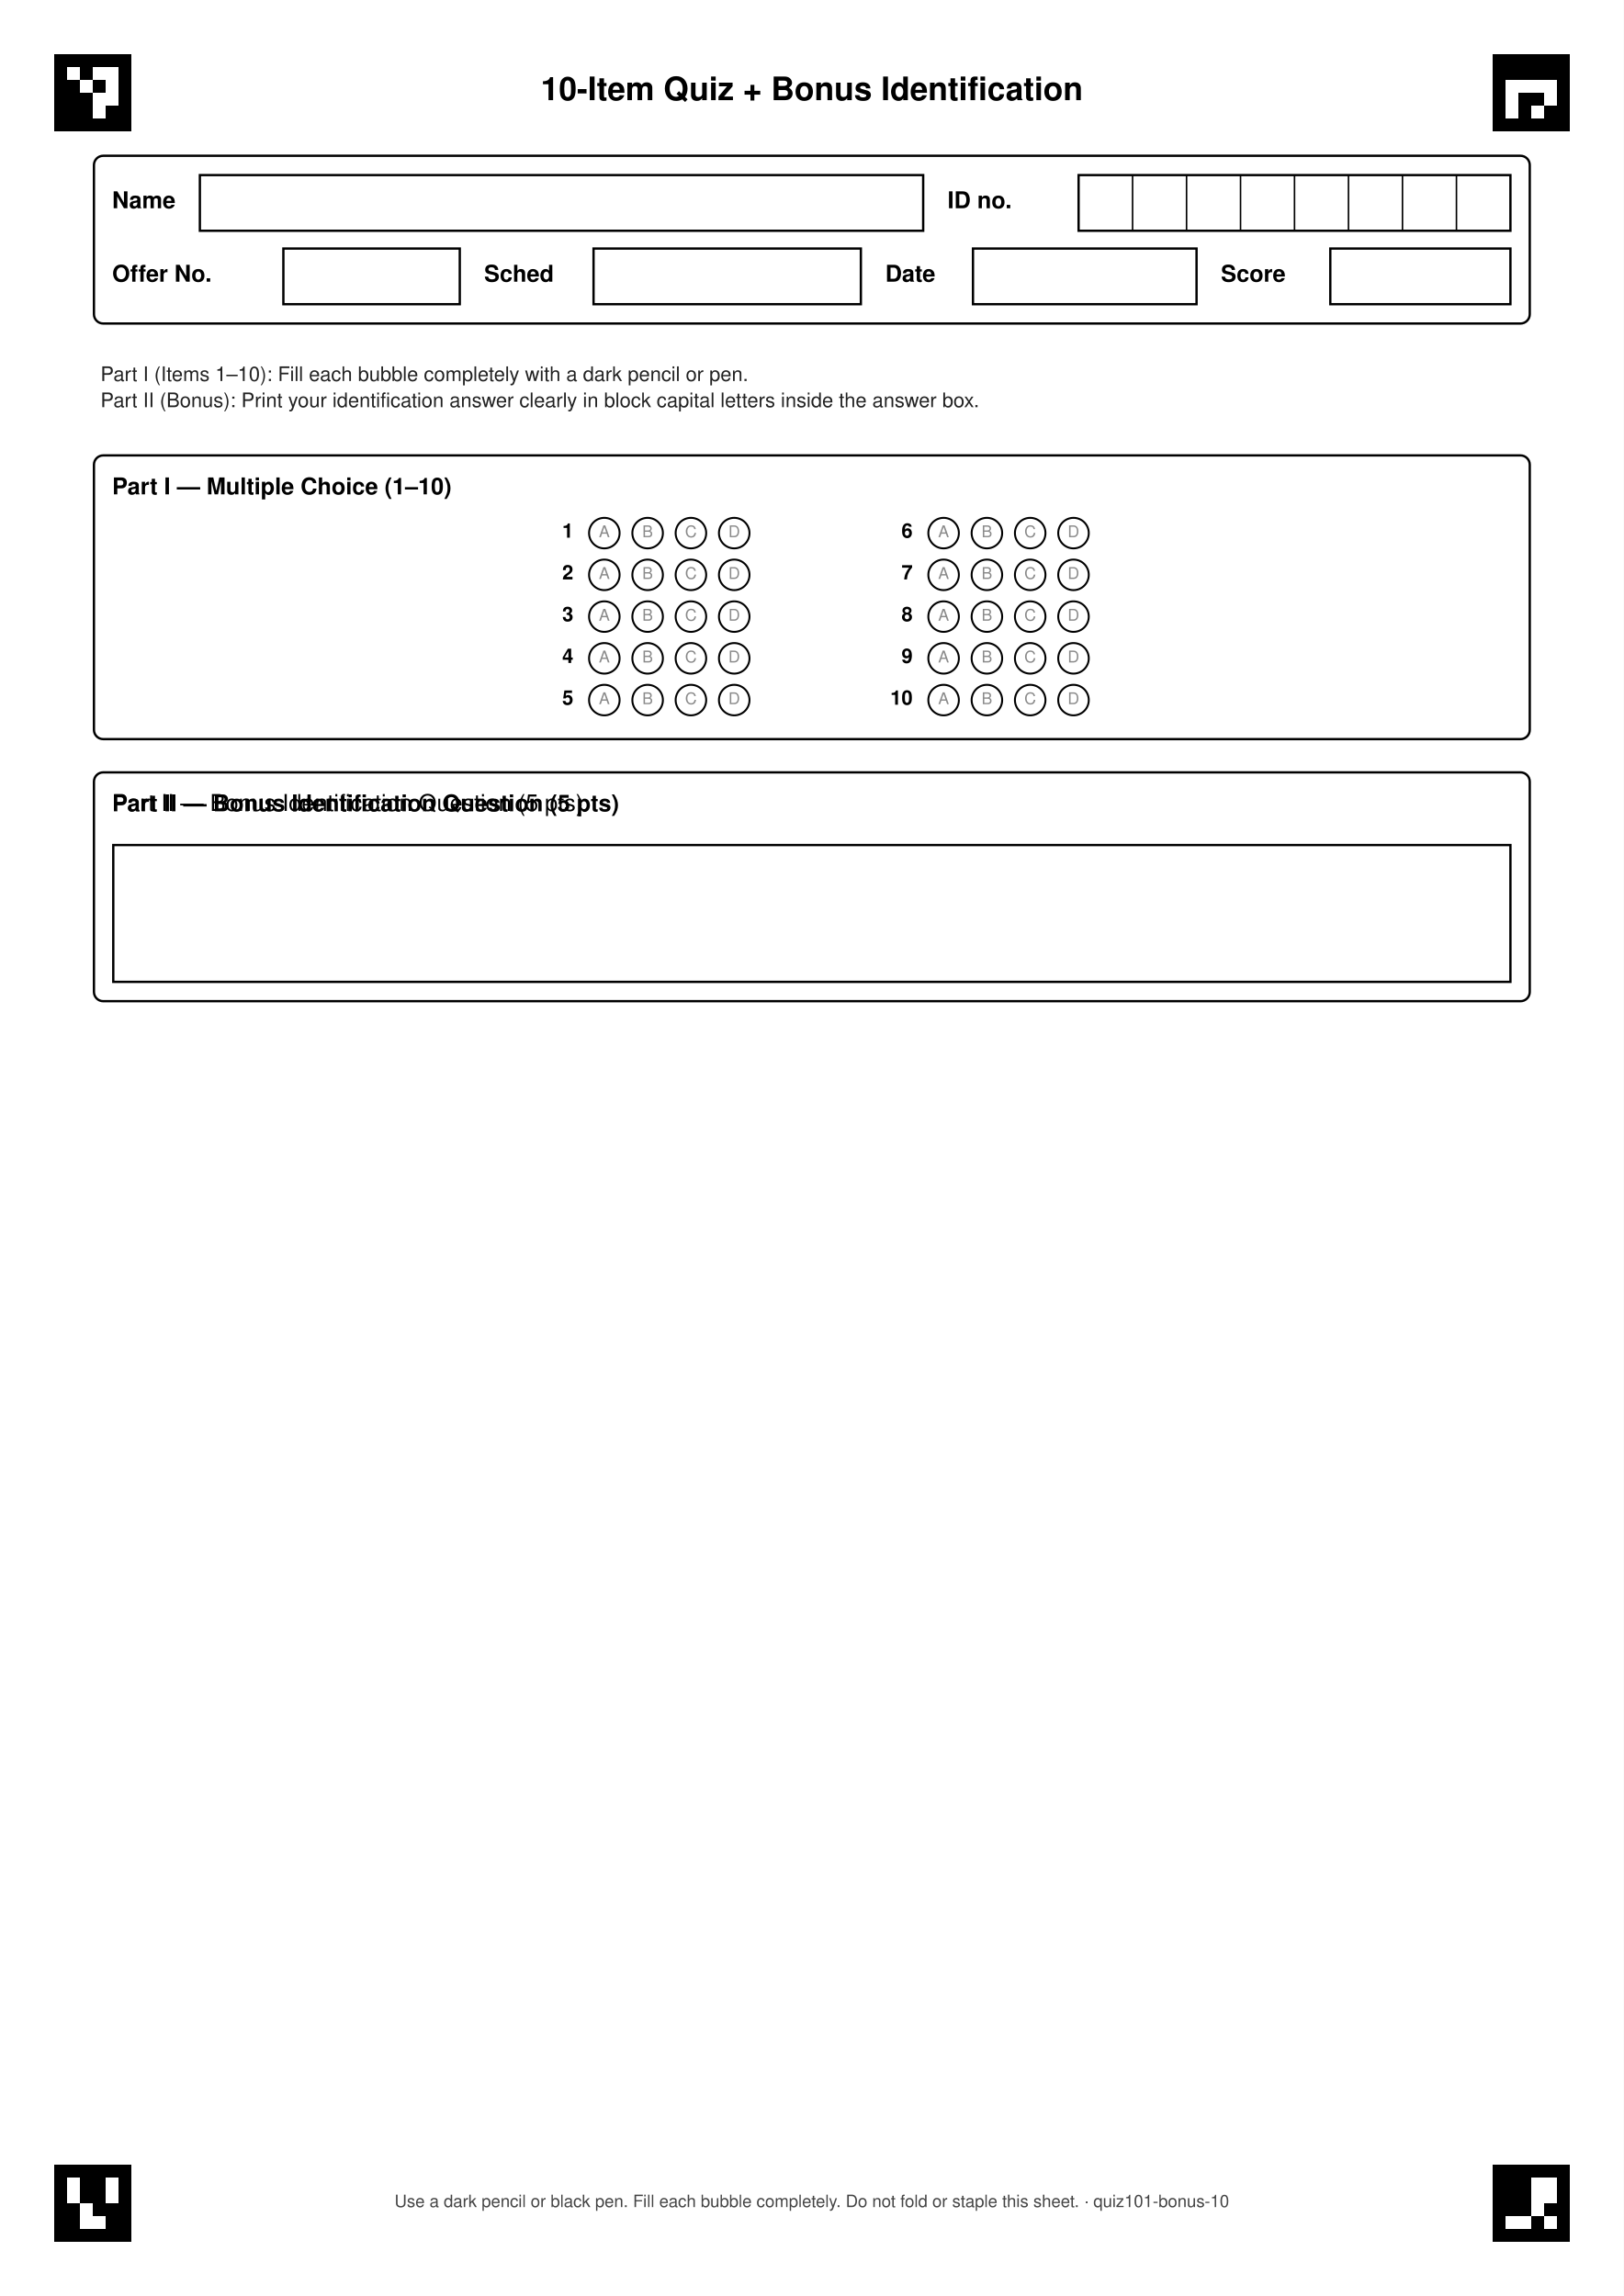
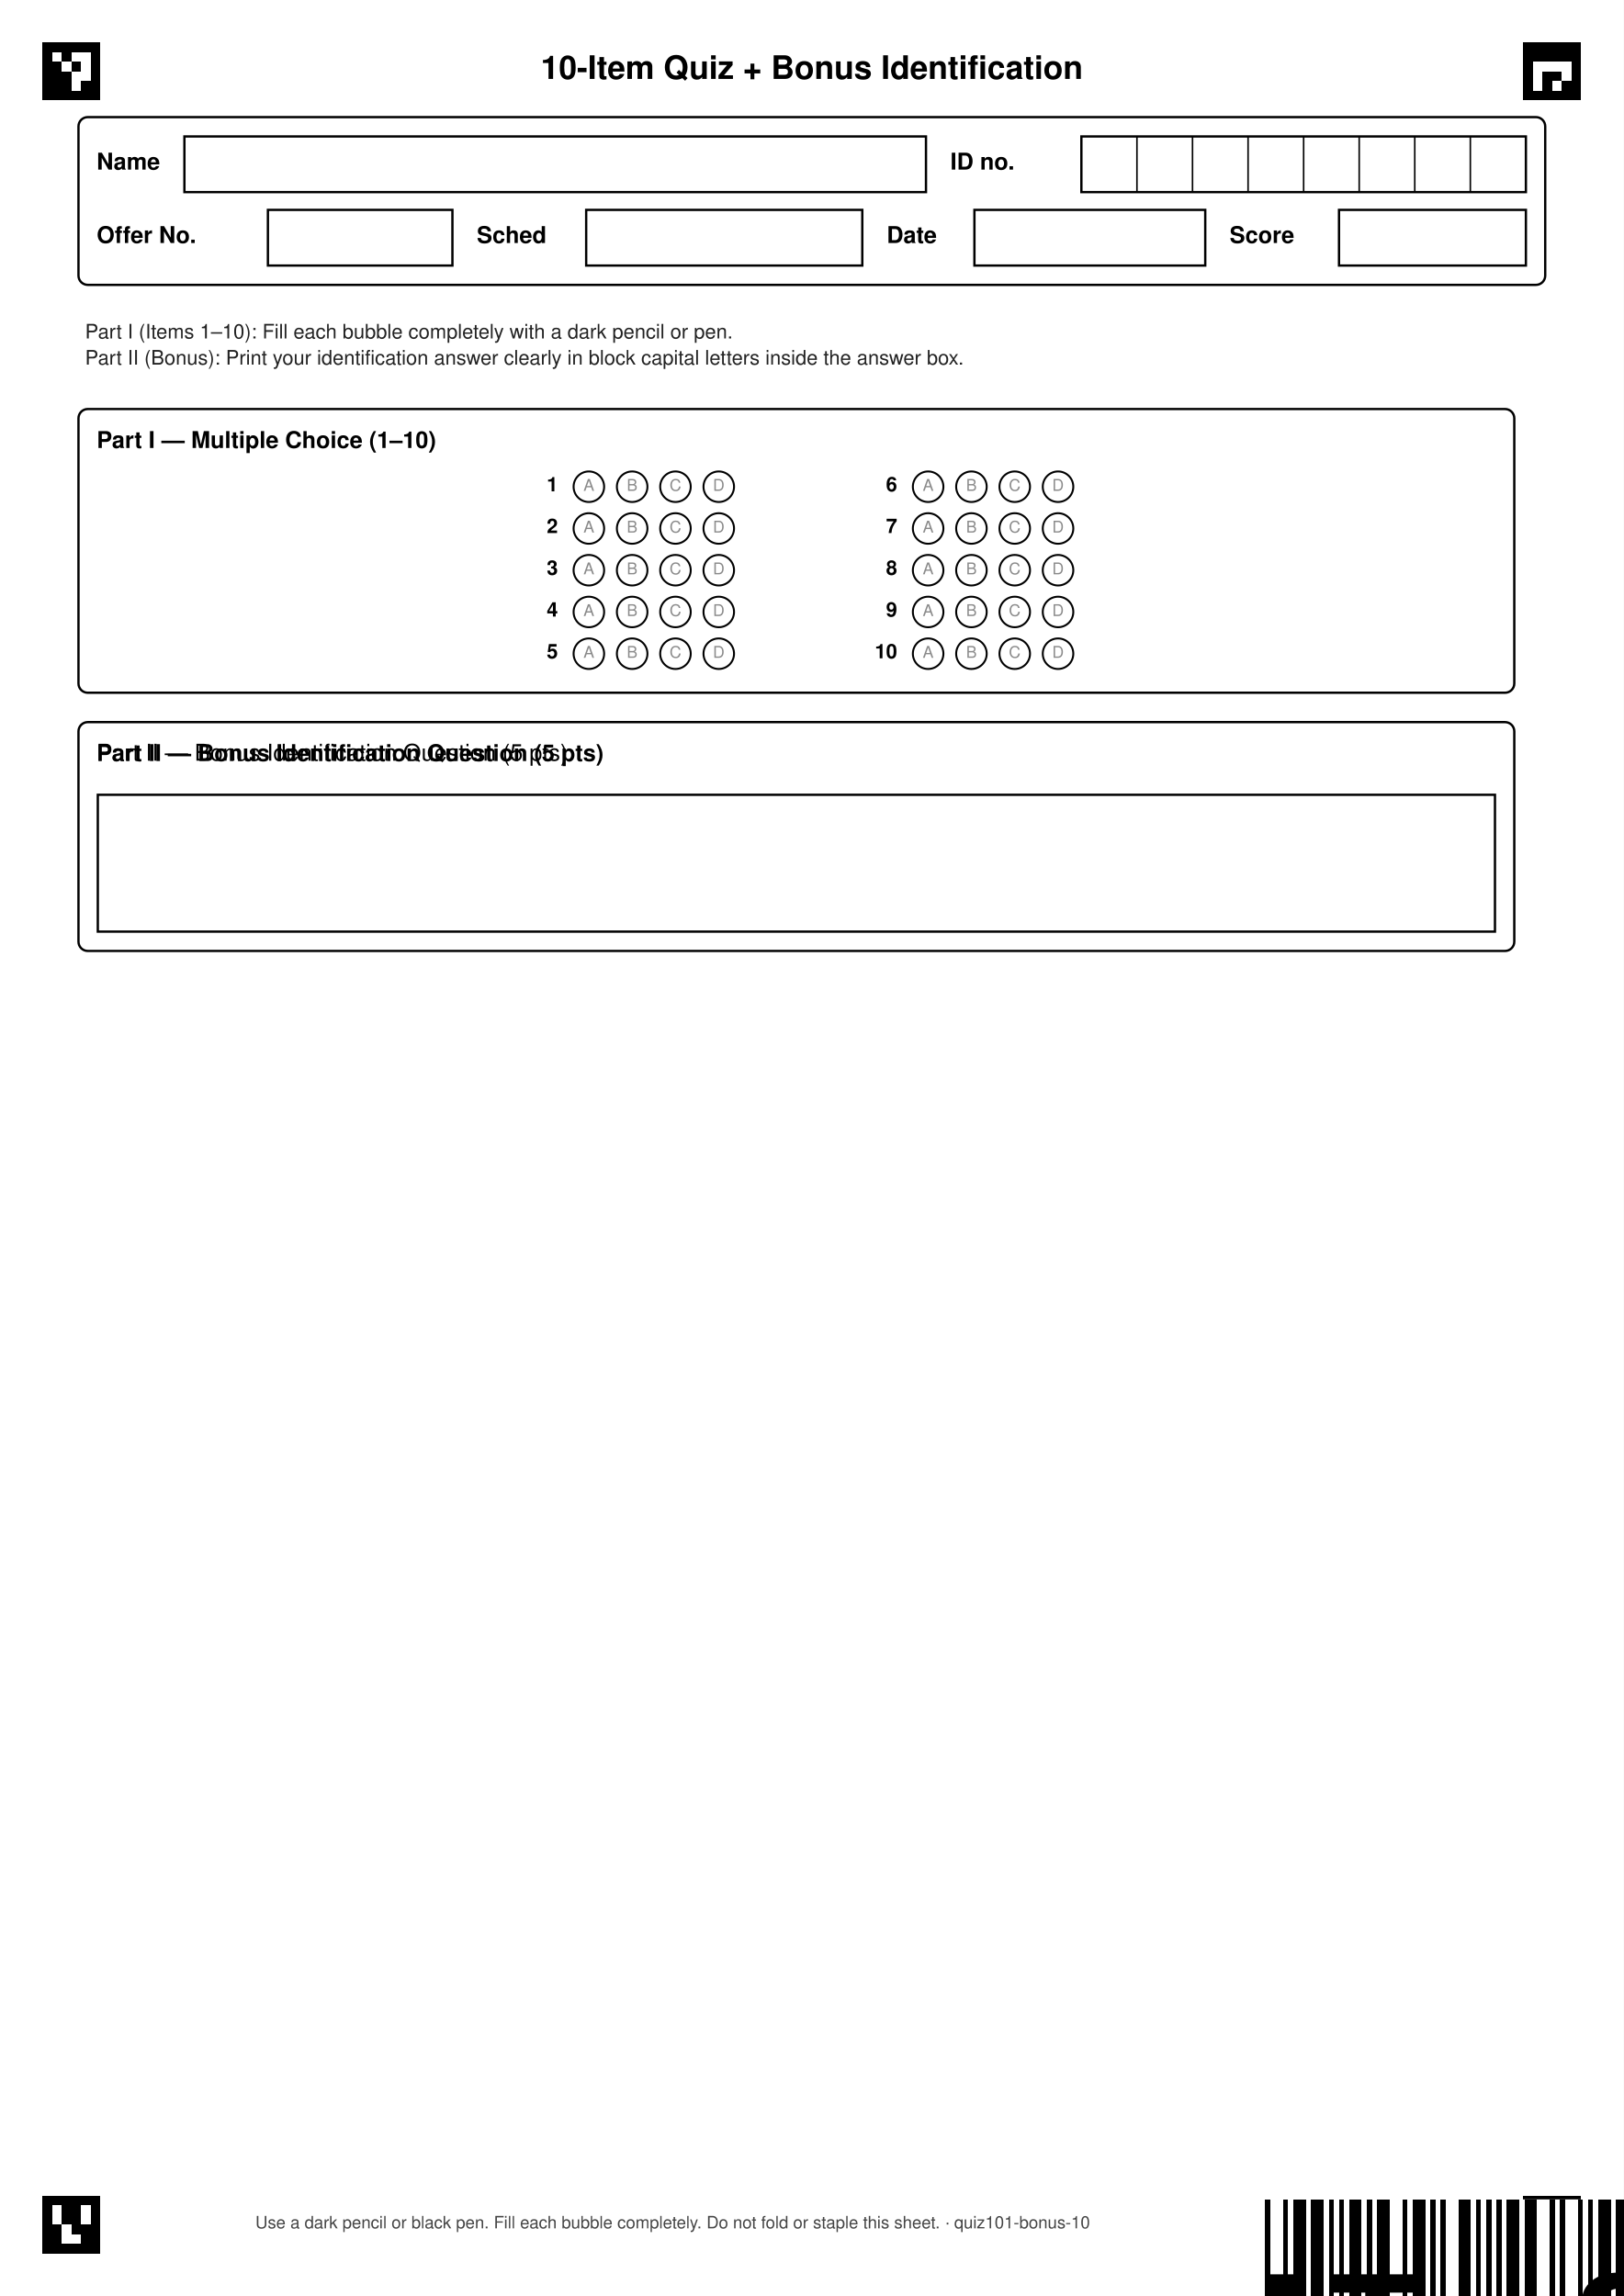
<svg xmlns="http://www.w3.org/2000/svg" width="210mm" height="297mm" viewBox="0 0 210 297" font-family="Helvetica, Arial, sans-serif" data-template-id="quiz101-bonus-10">
  <rect width="210" height="297" fill="#fff" />
-   <path class="omr-fiducial" data-aruco-id="0" transform="translate(7 7)" d="M0 0h1.667v1.667h-1.667zM1.667 0h1.667v1.667h-1.667zM3.333 0h1.667v1.667h-1.667zM5 0h1.667v1.667h-1.667zM6.667 0h1.667v1.667h-1.667zM8.333 0h1.667v1.667h-1.667zM0 1.667h1.667v1.667h-1.667zM3.333 1.667h1.667v1.667h-1.667zM8.333 1.667h1.667v1.667h-1.667zM0 3.333h1.667v1.667h-1.667zM1.667 3.333h1.667v1.667h-1.667zM5 3.333h1.667v1.667h-1.667zM8.333 3.333h1.667v1.667h-1.667zM0 5h1.667v1.667h-1.667zM1.667 5h1.667v1.667h-1.667zM3.333 5h1.667v1.667h-1.667zM8.333 5h1.667v1.667h-1.667zM0 6.667h1.667v1.667h-1.667zM1.667 6.667h1.667v1.667h-1.667zM3.333 6.667h1.667v1.667h-1.667zM6.667 6.667h1.667v1.667h-1.667zM8.333 6.667h1.667v1.667h-1.667zM0 8.333h1.667v1.667h-1.667zM1.667 8.333h1.667v1.667h-1.667zM3.333 8.333h1.667v1.667h-1.667zM5 8.333h1.667v1.667h-1.667zM6.667 8.333h1.667v1.667h-1.667zM8.333 8.333h1.667v1.667h-1.667z" fill="#000" shape-rendering="crispEdges" />
-   <path class="omr-fiducial" data-aruco-id="1" transform="translate(193 7)" d="M0 0h1.667v1.667h-1.667zM1.667 0h1.667v1.667h-1.667zM3.333 0h1.667v1.667h-1.667zM5 0h1.667v1.667h-1.667zM6.667 0h1.667v1.667h-1.667zM8.333 0h1.667v1.667h-1.667zM0 1.667h1.667v1.667h-1.667zM1.667 1.667h1.667v1.667h-1.667zM3.333 1.667h1.667v1.667h-1.667zM5 1.667h1.667v1.667h-1.667zM6.667 1.667h1.667v1.667h-1.667zM8.333 1.667h1.667v1.667h-1.667zM0 3.333h1.667v1.667h-1.667zM8.333 3.333h1.667v1.667h-1.667zM0 5h1.667v1.667h-1.667zM3.333 5h1.667v1.667h-1.667zM5 5h1.667v1.667h-1.667zM8.333 5h1.667v1.667h-1.667zM0 6.667h1.667v1.667h-1.667zM3.333 6.667h1.667v1.667h-1.667zM6.667 6.667h1.667v1.667h-1.667zM8.333 6.667h1.667v1.667h-1.667zM0 8.333h1.667v1.667h-1.667zM1.667 8.333h1.667v1.667h-1.667zM3.333 8.333h1.667v1.667h-1.667zM5 8.333h1.667v1.667h-1.667zM6.667 8.333h1.667v1.667h-1.667zM8.333 8.333h1.667v1.667h-1.667z" fill="#000" shape-rendering="crispEdges" />
-   <path class="omr-fiducial" data-aruco-id="2" transform="translate(193 280)" d="M0 0h1.667v1.667h-1.667zM1.667 0h1.667v1.667h-1.667zM3.333 0h1.667v1.667h-1.667zM5 0h1.667v1.667h-1.667zM6.667 0h1.667v1.667h-1.667zM8.333 0h1.667v1.667h-1.667zM0 1.667h1.667v1.667h-1.667zM1.667 1.667h1.667v1.667h-1.667zM3.333 1.667h1.667v1.667h-1.667zM8.333 1.667h1.667v1.667h-1.667zM0 3.333h1.667v1.667h-1.667zM1.667 3.333h1.667v1.667h-1.667zM3.333 3.333h1.667v1.667h-1.667zM8.333 3.333h1.667v1.667h-1.667zM0 5h1.667v1.667h-1.667zM1.667 5h1.667v1.667h-1.667zM3.333 5h1.667v1.667h-1.667zM6.667 5h1.667v1.667h-1.667zM8.333 5h1.667v1.667h-1.667zM0 6.667h1.667v1.667h-1.667zM5 6.667h1.667v1.667h-1.667zM8.333 6.667h1.667v1.667h-1.667zM0 8.333h1.667v1.667h-1.667zM1.667 8.333h1.667v1.667h-1.667zM3.333 8.333h1.667v1.667h-1.667zM5 8.333h1.667v1.667h-1.667zM6.667 8.333h1.667v1.667h-1.667zM8.333 8.333h1.667v1.667h-1.667z" fill="#000" shape-rendering="crispEdges" />
-   <path class="omr-fiducial" data-aruco-id="3" transform="translate(7 280)" d="M0 0h1.667v1.667h-1.667zM1.667 0h1.667v1.667h-1.667zM3.333 0h1.667v1.667h-1.667zM5 0h1.667v1.667h-1.667zM6.667 0h1.667v1.667h-1.667zM8.333 0h1.667v1.667h-1.667zM0 1.667h1.667v1.667h-1.667zM3.333 1.667h1.667v1.667h-1.667zM5 1.667h1.667v1.667h-1.667zM8.333 1.667h1.667v1.667h-1.667zM0 3.333h1.667v1.667h-1.667zM3.333 3.333h1.667v1.667h-1.667zM5 3.333h1.667v1.667h-1.667zM8.333 3.333h1.667v1.667h-1.667zM0 5h1.667v1.667h-1.667zM1.667 5h1.667v1.667h-1.667zM5 5h1.667v1.667h-1.667zM6.667 5h1.667v1.667h-1.667zM8.333 5h1.667v1.667h-1.667zM0 6.667h1.667v1.667h-1.667zM1.667 6.667h1.667v1.667h-1.667zM6.667 6.667h1.667v1.667h-1.667zM8.333 6.667h1.667v1.667h-1.667zM0 8.333h1.667v1.667h-1.667zM1.667 8.333h1.667v1.667h-1.667zM3.333 8.333h1.667v1.667h-1.667zM5 8.333h1.667v1.667h-1.667zM6.667 8.333h1.667v1.667h-1.667zM8.333 8.333h1.667v1.667h-1.667z" fill="#000" shape-rendering="crispEdges" />
-   <text x="105" y="12" font-size="4.2" text-anchor="middle" dominant-baseline="central" font-weight="700">10-Item Quiz + Bonus Identification</text>
-   <text x="105" y="285" font-size="2.2" text-anchor="middle" dominant-baseline="central" fill="#444">Use a dark pencil or black pen. Fill each bubble completely. Do not fold or staple this sheet. · quiz101-bonus-10</text>
+   <path class="omr-fiducial" data-aruco-id="0" transform="translate(5.5 5.5)" d="M0 0h1.25v1.25h-1.25zM1.25 0h1.25v1.25h-1.25zM2.5 0h1.25v1.25h-1.25zM3.75 0h1.25v1.25h-1.25zM5 0h1.25v1.25h-1.25zM6.25 0h1.25v1.25h-1.25zM0 1.25h1.25v1.25h-1.25zM2.5 1.25h1.25v1.25h-1.25zM6.25 1.25h1.25v1.25h-1.25zM0 2.5h1.25v1.25h-1.25zM1.25 2.5h1.25v1.25h-1.25zM3.75 2.5h1.25v1.25h-1.25zM6.25 2.5h1.25v1.25h-1.25zM0 3.75h1.25v1.25h-1.25zM1.25 3.75h1.25v1.25h-1.25zM2.5 3.75h1.25v1.25h-1.25zM6.25 3.75h1.25v1.25h-1.25zM0 5h1.25v1.25h-1.25zM1.25 5h1.25v1.25h-1.25zM2.5 5h1.25v1.25h-1.25zM5 5h1.25v1.25h-1.25zM6.25 5h1.25v1.25h-1.25zM0 6.25h1.25v1.25h-1.25zM1.25 6.25h1.25v1.25h-1.25zM2.5 6.25h1.25v1.25h-1.25zM3.75 6.25h1.25v1.25h-1.25zM5 6.25h1.25v1.25h-1.25zM6.25 6.25h1.25v1.25h-1.25z" fill="#000" shape-rendering="crispEdges" />
+   <path class="omr-fiducial" data-aruco-id="1" transform="translate(197 5.5)" d="M0 0h1.25v1.25h-1.25zM1.25 0h1.25v1.25h-1.25zM2.5 0h1.25v1.25h-1.25zM3.75 0h1.25v1.25h-1.25zM5 0h1.25v1.25h-1.25zM6.25 0h1.25v1.25h-1.25zM0 1.25h1.25v1.25h-1.25zM1.25 1.25h1.25v1.25h-1.25zM2.5 1.25h1.25v1.25h-1.25zM3.75 1.25h1.25v1.25h-1.25zM5 1.25h1.25v1.25h-1.25zM6.25 1.25h1.25v1.25h-1.25zM0 2.5h1.25v1.25h-1.25zM6.25 2.5h1.25v1.25h-1.25zM0 3.75h1.25v1.25h-1.25zM2.5 3.75h1.25v1.25h-1.25zM3.75 3.75h1.25v1.25h-1.25zM6.25 3.75h1.25v1.25h-1.25zM0 5h1.25v1.25h-1.25zM2.5 5h1.25v1.25h-1.25zM5 5h1.25v1.25h-1.25zM6.25 5h1.25v1.25h-1.25zM0 6.25h1.25v1.25h-1.25zM1.25 6.25h1.25v1.25h-1.25zM2.5 6.25h1.25v1.25h-1.25zM3.75 6.25h1.25v1.25h-1.25zM5 6.25h1.25v1.25h-1.25zM6.25 6.25h1.25v1.25h-1.25z" fill="#000" shape-rendering="crispEdges" />
+   <path class="omr-fiducial" data-aruco-id="2" transform="translate(197 284)" d="M0 0h1.25v1.25h-1.25zM1.25 0h1.25v1.25h-1.25zM2.5 0h1.25v1.25h-1.25zM3.75 0h1.25v1.25h-1.25zM5 0h1.25v1.25h-1.25zM6.25 0h1.25v1.25h-1.25zM0 1.25h1.25v1.25h-1.25zM1.25 1.25h1.25v1.25h-1.25zM2.5 1.25h1.25v1.25h-1.25zM6.25 1.25h1.25v1.25h-1.25zM0 2.5h1.25v1.25h-1.25zM1.25 2.5h1.25v1.25h-1.25zM2.5 2.5h1.25v1.25h-1.25zM6.25 2.5h1.25v1.25h-1.25zM0 3.75h1.25v1.25h-1.25zM1.25 3.75h1.25v1.25h-1.25zM2.5 3.75h1.25v1.25h-1.25zM5 3.75h1.25v1.25h-1.25zM6.25 3.75h1.25v1.25h-1.25zM0 5h1.25v1.25h-1.25zM3.75 5h1.25v1.25h-1.25zM6.25 5h1.25v1.25h-1.25zM0 6.25h1.25v1.25h-1.25zM1.25 6.25h1.25v1.25h-1.25zM2.5 6.25h1.25v1.25h-1.25zM3.75 6.25h1.25v1.25h-1.25zM5 6.25h1.25v1.25h-1.25zM6.25 6.25h1.25v1.25h-1.25z" fill="#000" shape-rendering="crispEdges" />
+   <path class="omr-fiducial" data-aruco-id="3" transform="translate(5.5 284)" d="M0 0h1.25v1.25h-1.25zM1.25 0h1.25v1.25h-1.25zM2.5 0h1.25v1.25h-1.25zM3.75 0h1.25v1.25h-1.25zM5 0h1.25v1.25h-1.25zM6.25 0h1.25v1.25h-1.25zM0 1.25h1.25v1.25h-1.25zM2.5 1.25h1.25v1.25h-1.25zM3.75 1.25h1.25v1.25h-1.25zM6.25 1.25h1.25v1.25h-1.25zM0 2.5h1.25v1.25h-1.25zM2.5 2.5h1.25v1.25h-1.25zM3.75 2.5h1.25v1.25h-1.25zM6.25 2.5h1.25v1.25h-1.25zM0 3.75h1.25v1.25h-1.25zM1.25 3.75h1.25v1.25h-1.25zM3.75 3.75h1.25v1.25h-1.25zM5 3.75h1.25v1.25h-1.25zM6.25 3.75h1.25v1.25h-1.25zM0 5h1.25v1.25h-1.25zM1.25 5h1.25v1.25h-1.25zM5 5h1.25v1.25h-1.25zM6.25 5h1.25v1.25h-1.25zM0 6.25h1.25v1.25h-1.25zM1.25 6.25h1.25v1.25h-1.25zM2.5 6.25h1.25v1.25h-1.25zM3.75 6.25h1.25v1.25h-1.25zM5 6.25h1.25v1.25h-1.25zM6.25 6.25h1.25v1.25h-1.25z" fill="#000" shape-rendering="crispEdges" />
+   <text x="105" y="9.25" font-size="4.2" text-anchor="middle" dominant-baseline="central" font-weight="700">10-Item Quiz + Bonus Identification</text>
+   <text x="87" y="287.75" font-size="2.2" text-anchor="middle" dominant-baseline="central" fill="#444">Use a dark pencil or black pen. Fill each bubble completely. Do not fold or staple this sheet. · quiz101-bonus-10</text>
+   <g transform="translate(161 284.5)">
+     <svg class="omr-barcode" data-sheet-id="SHT-8RV-TTY" viewBox="0 0 34 6.5" width="34mm" height="6.5mm">
+       <rect x="0" y="0" width="34" height="6.5" fill="#fff" />
+       <rect x="0.696" y="0" width="0.174" height="4.200" fill="#000" shape-rendering="crispEdges" />
+       <rect x="1.304" y="0" width="0.174" height="4.200" fill="#000" shape-rendering="crispEdges" />
+       <rect x="1.652" y="0" width="0.435" height="4.200" fill="#000" shape-rendering="crispEdges" />
+       <rect x="2.261" y="0" width="0.435" height="4.200" fill="#000" shape-rendering="crispEdges" />
+       <rect x="2.870" y="0" width="0.174" height="4.200" fill="#000" shape-rendering="crispEdges" />
+       <rect x="3.217" y="0" width="0.174" height="4.200" fill="#000" shape-rendering="crispEdges" />
+       <rect x="3.565" y="0" width="0.435" height="4.200" fill="#000" shape-rendering="crispEdges" />
+       <rect x="4.174" y="0" width="0.174" height="4.200" fill="#000" shape-rendering="crispEdges" />
+       <rect x="4.522" y="0" width="0.435" height="4.200" fill="#000" shape-rendering="crispEdges" />
+       <rect x="5.391" y="0" width="0.174" height="4.200" fill="#000" shape-rendering="crispEdges" />
+       <rect x="5.739" y="0" width="0.435" height="4.200" fill="#000" shape-rendering="crispEdges" />
+       <rect x="6.348" y="0" width="0.174" height="4.200" fill="#000" shape-rendering="crispEdges" />
+       <rect x="6.696" y="0" width="0.174" height="4.200" fill="#000" shape-rendering="crispEdges" />
+       <rect x="7.304" y="0" width="0.435" height="4.200" fill="#000" shape-rendering="crispEdges" />
+       <rect x="7.913" y="0" width="0.174" height="4.200" fill="#000" shape-rendering="crispEdges" />
+       <rect x="8.261" y="0" width="0.174" height="4.200" fill="#000" shape-rendering="crispEdges" />
+       <rect x="8.609" y="0" width="0.174" height="4.200" fill="#000" shape-rendering="crispEdges" />
+       <rect x="8.957" y="0" width="0.435" height="4.200" fill="#000" shape-rendering="crispEdges" />
+       <rect x="9.565" y="0" width="0.435" height="4.200" fill="#000" shape-rendering="crispEdges" />
+       <rect x="10.435" y="0" width="0.174" height="4.200" fill="#000" shape-rendering="crispEdges" />
+       <rect x="10.783" y="0" width="0.174" height="4.200" fill="#000" shape-rendering="crispEdges" />
+       <rect x="11.391" y="0" width="0.174" height="4.200" fill="#000" shape-rendering="crispEdges" />
+       <rect x="11.739" y="0" width="0.174" height="4.200" fill="#000" shape-rendering="crispEdges" />
+       <rect x="12.087" y="0" width="0.435" height="4.200" fill="#000" shape-rendering="crispEdges" />
+       <rect x="12.696" y="0" width="0.435" height="4.200" fill="#000" shape-rendering="crispEdges" />
+       <rect x="13.304" y="0" width="0.435" height="4.200" fill="#000" shape-rendering="crispEdges" />
+       <rect x="13.913" y="0" width="0.174" height="4.200" fill="#000" shape-rendering="crispEdges" />
+       <rect x="14.522" y="0" width="0.174" height="4.200" fill="#000" shape-rendering="crispEdges" />
+       <rect x="14.870" y="0" width="0.435" height="4.200" fill="#000" shape-rendering="crispEdges" />
+       <rect x="15.478" y="0" width="0.174" height="4.200" fill="#000" shape-rendering="crispEdges" />
+       <rect x="15.826" y="0" width="0.435" height="4.200" fill="#000" shape-rendering="crispEdges" />
+       <rect x="16.435" y="0" width="0.174" height="4.200" fill="#000" shape-rendering="crispEdges" />
+       <rect x="16.783" y="0" width="0.174" height="4.200" fill="#000" shape-rendering="crispEdges" />
+       <rect x="17.130" y="0" width="0.435" height="4.200" fill="#000" shape-rendering="crispEdges" />
+       <rect x="18.000" y="0" width="0.174" height="4.200" fill="#000" shape-rendering="crispEdges" />
+       <rect x="18.348" y="0" width="0.174" height="4.200" fill="#000" shape-rendering="crispEdges" />
+       <rect x="18.957" y="0" width="0.435" height="4.200" fill="#000" shape-rendering="crispEdges" />
+       <rect x="19.565" y="0" width="0.174" height="4.200" fill="#000" shape-rendering="crispEdges" />
+       <rect x="19.913" y="0" width="0.174" height="4.200" fill="#000" shape-rendering="crispEdges" />
+       <rect x="20.261" y="0" width="0.435" height="4.200" fill="#000" shape-rendering="crispEdges" />
+       <rect x="20.870" y="0" width="0.174" height="4.200" fill="#000" shape-rendering="crispEdges" />
+       <rect x="21.478" y="0" width="0.174" height="4.200" fill="#000" shape-rendering="crispEdges" />
+       <rect x="21.826" y="0" width="0.174" height="4.200" fill="#000" shape-rendering="crispEdges" />
+       <rect x="22.174" y="0" width="0.435" height="4.200" fill="#000" shape-rendering="crispEdges" />
+       <rect x="22.783" y="0" width="0.435" height="4.200" fill="#000" shape-rendering="crispEdges" />
+       <rect x="23.391" y="0" width="0.174" height="4.200" fill="#000" shape-rendering="crispEdges" />
+       <rect x="23.739" y="0" width="0.174" height="4.200" fill="#000" shape-rendering="crispEdges" />
+       <rect x="24.087" y="0" width="0.435" height="4.200" fill="#000" shape-rendering="crispEdges" />
+       <rect x="24.696" y="0" width="0.435" height="4.200" fill="#000" shape-rendering="crispEdges" />
+       <rect x="25.565" y="0" width="0.174" height="4.200" fill="#000" shape-rendering="crispEdges" />
+       <rect x="25.913" y="0" width="0.174" height="4.200" fill="#000" shape-rendering="crispEdges" />
+       <rect x="26.261" y="0" width="0.174" height="4.200" fill="#000" shape-rendering="crispEdges" />
+       <rect x="26.609" y="0" width="0.435" height="4.200" fill="#000" shape-rendering="crispEdges" />
+       <rect x="27.217" y="0" width="0.435" height="4.200" fill="#000" shape-rendering="crispEdges" />
+       <rect x="28.087" y="0" width="0.174" height="4.200" fill="#000" shape-rendering="crispEdges" />
+       <rect x="28.435" y="0" width="0.435" height="4.200" fill="#000" shape-rendering="crispEdges" />
+       <rect x="29.304" y="0" width="0.174" height="4.200" fill="#000" shape-rendering="crispEdges" />
+       <rect x="29.652" y="0" width="0.435" height="4.200" fill="#000" shape-rendering="crispEdges" />
+       <rect x="30.261" y="0" width="0.174" height="4.200" fill="#000" shape-rendering="crispEdges" />
+       <rect x="30.609" y="0" width="0.174" height="4.200" fill="#000" shape-rendering="crispEdges" />
+       <rect x="30.957" y="0" width="0.174" height="4.200" fill="#000" shape-rendering="crispEdges" />
+       <rect x="31.565" y="0" width="0.174" height="4.200" fill="#000" shape-rendering="crispEdges" />
+       <rect x="31.913" y="0" width="0.435" height="4.200" fill="#000" shape-rendering="crispEdges" />
+       <rect x="32.522" y="0" width="0.435" height="4.200" fill="#000" shape-rendering="crispEdges" />
+       <rect x="33.130" y="0" width="0.174" height="4.200" fill="#000" shape-rendering="crispEdges" />
+       <text x="17.000" y="6.300" font-family="'Courier New', Courier, monospace" font-size="1.500mm" font-weight="700" text-anchor="middle" fill="#000" letter-spacing="0.2mm">SHT-8RV-TTY</text>
+     </svg>
+   </g>
  <g class="omr-zone omr-zone--fields" data-zone="info" data-zone-index="0">
-     <rect x="12.15" y="20.15" width="185.7" height="21.7" rx="1.2" fill="none" stroke="#000" stroke-width="0.3" />
-     <text x="14.5" y="26.25" font-size="3" text-anchor="start" dominant-baseline="central" font-weight="700">Name</text>
-     <rect data-roi="info.name" x="25.85" y="22.65" width="93.549" height="7.2" fill="none" stroke="#000" stroke-width="0.3" />
-     <text x="122.549" y="26.25" font-size="3" text-anchor="start" dominant-baseline="central" font-weight="700">ID no.</text>
-     <rect data-roi="info.sid" x="139.499" y="22.65" width="55.851" height="7.2" fill="none" stroke="#000" stroke-width="0.3" />
-     <line x1="146.48" y1="22.65" x2="146.48" y2="29.85" stroke="#000" stroke-width="0.2" />
-     <line x1="153.462" y1="22.65" x2="153.462" y2="29.85" stroke="#000" stroke-width="0.2" />
-     <line x1="160.443" y1="22.65" x2="160.443" y2="29.85" stroke="#000" stroke-width="0.2" />
-     <line x1="167.424" y1="22.65" x2="167.424" y2="29.85" stroke="#000" stroke-width="0.2" />
-     <line x1="174.406" y1="22.65" x2="174.406" y2="29.85" stroke="#000" stroke-width="0.2" />
-     <line x1="181.387" y1="22.65" x2="181.387" y2="29.85" stroke="#000" stroke-width="0.2" />
-     <line x1="188.369" y1="22.65" x2="188.369" y2="29.85" stroke="#000" stroke-width="0.2" />
-     <text x="14.5" y="35.75" font-size="3" text-anchor="start" dominant-baseline="central" font-weight="700">Offer No.</text>
-     <rect data-roi="info.offer" x="36.65" y="32.15" width="22.815" height="7.2" fill="none" stroke="#000" stroke-width="0.3" />
-     <text x="62.615" y="35.75" font-size="3" text-anchor="start" dominant-baseline="central" font-weight="700">Sched</text>
-     <rect data-roi="info.sched" x="76.765" y="32.15" width="34.574" height="7.2" fill="none" stroke="#000" stroke-width="0.3" />
-     <text x="114.489" y="35.75" font-size="3" text-anchor="start" dominant-baseline="central" font-weight="700">Date</text>
-     <rect data-roi="info.date" x="125.839" y="32.15" width="28.915" height="7.2" fill="none" stroke="#000" stroke-width="0.3" />
-     <text x="157.904" y="35.75" font-size="3" text-anchor="start" dominant-baseline="central" font-weight="700">Score</text>
-     <rect data-roi="info.score" x="172.054" y="32.15" width="23.296" height="7.2" fill="none" stroke="#000" stroke-width="0.3" />
+     <rect x="10.15" y="15.15" width="189.7" height="21.7" rx="1.2" fill="none" stroke="#000" stroke-width="0.3" />
+     <text x="12.5" y="21.25" font-size="3" text-anchor="start" dominant-baseline="central" font-weight="700">Name</text>
+     <rect data-roi="info.name" x="23.85" y="17.65" width="95.91" height="7.2" fill="none" stroke="#000" stroke-width="0.3" />
+     <text x="122.91" y="21.25" font-size="3" text-anchor="start" dominant-baseline="central" font-weight="700">ID no.</text>
+     <rect data-roi="info.sid" x="139.86" y="17.65" width="57.49" height="7.2" fill="none" stroke="#000" stroke-width="0.3" />
+     <line x1="147.046" y1="17.65" x2="147.046" y2="24.85" stroke="#000" stroke-width="0.2" />
+     <line x1="154.233" y1="17.65" x2="154.233" y2="24.85" stroke="#000" stroke-width="0.2" />
+     <line x1="161.419" y1="17.65" x2="161.419" y2="24.85" stroke="#000" stroke-width="0.2" />
+     <line x1="168.605" y1="17.65" x2="168.605" y2="24.85" stroke="#000" stroke-width="0.2" />
+     <line x1="175.791" y1="17.65" x2="175.791" y2="24.85" stroke="#000" stroke-width="0.2" />
+     <line x1="182.978" y1="17.65" x2="182.978" y2="24.85" stroke="#000" stroke-width="0.2" />
+     <line x1="190.164" y1="17.65" x2="190.164" y2="24.85" stroke="#000" stroke-width="0.2" />
+     <text x="12.5" y="30.75" font-size="3" text-anchor="start" dominant-baseline="central" font-weight="700">Offer No.</text>
+     <rect data-roi="info.offer" x="34.65" y="27.15" width="23.864" height="7.2" fill="none" stroke="#000" stroke-width="0.3" />
+     <text x="61.664" y="30.75" font-size="3" text-anchor="start" dominant-baseline="central" font-weight="700">Sched</text>
+     <rect data-roi="info.sched" x="75.814" y="27.15" width="35.711" height="7.2" fill="none" stroke="#000" stroke-width="0.3" />
+     <text x="114.675" y="30.75" font-size="3" text-anchor="start" dominant-baseline="central" font-weight="700">Date</text>
+     <rect data-roi="info.date" x="126.025" y="27.15" width="29.855" height="7.2" fill="none" stroke="#000" stroke-width="0.3" />
+     <text x="159.03" y="30.75" font-size="3" text-anchor="start" dominant-baseline="central" font-weight="700">Score</text>
+     <rect data-roi="info.score" x="173.18" y="27.15" width="24.17" height="7.2" fill="none" stroke="#000" stroke-width="0.3" />
  </g>
  <g class="omr-zone omr-zone--instructions" data-zone="notes" data-zone-index="1">
-     <rect x="12.15" y="46.15" width="185.7" height="8.46" rx="1.2" fill="none" stroke="none" />
-     <text x="13" y="48.69" font-size="2.6" text-anchor="start" dominant-baseline="central" fill="#222">Part I (Items 1–10): Fill each bubble completely with a dark pencil or pen.</text>
-     <text x="13" y="52.07" font-size="2.6" text-anchor="start" dominant-baseline="central" fill="#222">Part II (Bonus): Print your identification answer clearly in block capital letters inside the answer box.</text>
+     <rect x="10.15" y="40.65" width="185.7" height="8.46" rx="1.2" fill="none" stroke="none" />
+     <text x="11" y="43.19" font-size="2.6" text-anchor="start" dominant-baseline="central" fill="#222">Part I (Items 1–10): Fill each bubble completely with a dark pencil or pen.</text>
+     <text x="11" y="46.57" font-size="2.6" text-anchor="start" dominant-baseline="central" fill="#222">Part II (Bonus): Print your identification answer clearly in block capital letters inside the answer box.</text>
  </g>
  <g class="omr-zone omr-zone--mcq" data-zone="part1" data-zone-index="2">
-     <rect x="12.15" y="58.91" width="185.7" height="36.7" rx="1.2" fill="none" stroke="#000" stroke-width="0.3" />
-     <text x="14.5" y="63.26" font-size="3" text-anchor="start" dominant-baseline="central" font-weight="700">Part I — Multiple Choice (1–10)</text>
-     <text x="74.16" y="68.96" font-size="2.6" text-anchor="end" dominant-baseline="central" font-weight="700">1</text>
-     <circle class="omr-bubble" cx="78.16" cy="68.96" r="1.975" fill="none" stroke="#000" stroke-width="0.25" />
-     <text x="78.16" y="69.01" font-size="2.1" text-anchor="middle" dominant-baseline="central" fill="#8a8a8a">A</text>
-     <circle class="omr-bubble" cx="83.76" cy="68.96" r="1.975" fill="none" stroke="#000" stroke-width="0.25" />
-     <text x="83.76" y="69.01" font-size="2.1" text-anchor="middle" dominant-baseline="central" fill="#8a8a8a">B</text>
-     <circle class="omr-bubble" cx="89.36" cy="68.96" r="1.975" fill="none" stroke="#000" stroke-width="0.25" />
-     <text x="89.36" y="69.01" font-size="2.1" text-anchor="middle" dominant-baseline="central" fill="#8a8a8a">C</text>
-     <circle class="omr-bubble" cx="94.96" cy="68.96" r="1.975" fill="none" stroke="#000" stroke-width="0.25" />
-     <text x="94.96" y="69.01" font-size="2.1" text-anchor="middle" dominant-baseline="central" fill="#8a8a8a">D</text>
-     <text x="74.16" y="74.36" font-size="2.6" text-anchor="end" dominant-baseline="central" font-weight="700">2</text>
-     <circle class="omr-bubble" cx="78.16" cy="74.36" r="1.975" fill="none" stroke="#000" stroke-width="0.25" />
-     <text x="78.16" y="74.41" font-size="2.1" text-anchor="middle" dominant-baseline="central" fill="#8a8a8a">A</text>
-     <circle class="omr-bubble" cx="83.76" cy="74.36" r="1.975" fill="none" stroke="#000" stroke-width="0.25" />
-     <text x="83.76" y="74.41" font-size="2.1" text-anchor="middle" dominant-baseline="central" fill="#8a8a8a">B</text>
-     <circle class="omr-bubble" cx="89.36" cy="74.36" r="1.975" fill="none" stroke="#000" stroke-width="0.25" />
-     <text x="89.36" y="74.41" font-size="2.1" text-anchor="middle" dominant-baseline="central" fill="#8a8a8a">C</text>
-     <circle class="omr-bubble" cx="94.96" cy="74.36" r="1.975" fill="none" stroke="#000" stroke-width="0.25" />
-     <text x="94.96" y="74.41" font-size="2.1" text-anchor="middle" dominant-baseline="central" fill="#8a8a8a">D</text>
-     <text x="74.16" y="79.76" font-size="2.6" text-anchor="end" dominant-baseline="central" font-weight="700">3</text>
-     <circle class="omr-bubble" cx="78.16" cy="79.76" r="1.975" fill="none" stroke="#000" stroke-width="0.25" />
-     <text x="78.16" y="79.81" font-size="2.1" text-anchor="middle" dominant-baseline="central" fill="#8a8a8a">A</text>
-     <circle class="omr-bubble" cx="83.76" cy="79.76" r="1.975" fill="none" stroke="#000" stroke-width="0.25" />
-     <text x="83.76" y="79.81" font-size="2.1" text-anchor="middle" dominant-baseline="central" fill="#8a8a8a">B</text>
-     <circle class="omr-bubble" cx="89.36" cy="79.76" r="1.975" fill="none" stroke="#000" stroke-width="0.25" />
-     <text x="89.36" y="79.81" font-size="2.1" text-anchor="middle" dominant-baseline="central" fill="#8a8a8a">C</text>
-     <circle class="omr-bubble" cx="94.96" cy="79.76" r="1.975" fill="none" stroke="#000" stroke-width="0.25" />
-     <text x="94.96" y="79.81" font-size="2.1" text-anchor="middle" dominant-baseline="central" fill="#8a8a8a">D</text>
-     <text x="74.16" y="85.16" font-size="2.6" text-anchor="end" dominant-baseline="central" font-weight="700">4</text>
-     <circle class="omr-bubble" cx="78.16" cy="85.16" r="1.975" fill="none" stroke="#000" stroke-width="0.25" />
-     <text x="78.16" y="85.21" font-size="2.1" text-anchor="middle" dominant-baseline="central" fill="#8a8a8a">A</text>
-     <circle class="omr-bubble" cx="83.76" cy="85.16" r="1.975" fill="none" stroke="#000" stroke-width="0.25" />
-     <text x="83.76" y="85.21" font-size="2.1" text-anchor="middle" dominant-baseline="central" fill="#8a8a8a">B</text>
-     <circle class="omr-bubble" cx="89.36" cy="85.16" r="1.975" fill="none" stroke="#000" stroke-width="0.25" />
-     <text x="89.36" y="85.21" font-size="2.1" text-anchor="middle" dominant-baseline="central" fill="#8a8a8a">C</text>
-     <circle class="omr-bubble" cx="94.96" cy="85.16" r="1.975" fill="none" stroke="#000" stroke-width="0.25" />
-     <text x="94.96" y="85.21" font-size="2.1" text-anchor="middle" dominant-baseline="central" fill="#8a8a8a">D</text>
-     <text x="74.16" y="90.56" font-size="2.6" text-anchor="end" dominant-baseline="central" font-weight="700">5</text>
-     <circle class="omr-bubble" cx="78.16" cy="90.56" r="1.975" fill="none" stroke="#000" stroke-width="0.25" />
-     <text x="78.16" y="90.61" font-size="2.1" text-anchor="middle" dominant-baseline="central" fill="#8a8a8a">A</text>
-     <circle class="omr-bubble" cx="83.76" cy="90.56" r="1.975" fill="none" stroke="#000" stroke-width="0.25" />
-     <text x="83.76" y="90.61" font-size="2.1" text-anchor="middle" dominant-baseline="central" fill="#8a8a8a">B</text>
-     <circle class="omr-bubble" cx="89.36" cy="90.56" r="1.975" fill="none" stroke="#000" stroke-width="0.25" />
-     <text x="89.36" y="90.61" font-size="2.1" text-anchor="middle" dominant-baseline="central" fill="#8a8a8a">C</text>
-     <circle class="omr-bubble" cx="94.96" cy="90.56" r="1.975" fill="none" stroke="#000" stroke-width="0.25" />
-     <text x="94.96" y="90.61" font-size="2.1" text-anchor="middle" dominant-baseline="central" fill="#8a8a8a">D</text>
-     <text x="118.04" y="68.96" font-size="2.6" text-anchor="end" dominant-baseline="central" font-weight="700">6</text>
-     <circle class="omr-bubble" cx="122.04" cy="68.96" r="1.975" fill="none" stroke="#000" stroke-width="0.25" />
-     <text x="122.04" y="69.01" font-size="2.1" text-anchor="middle" dominant-baseline="central" fill="#8a8a8a">A</text>
-     <circle class="omr-bubble" cx="127.64" cy="68.96" r="1.975" fill="none" stroke="#000" stroke-width="0.25" />
-     <text x="127.64" y="69.01" font-size="2.1" text-anchor="middle" dominant-baseline="central" fill="#8a8a8a">B</text>
-     <circle class="omr-bubble" cx="133.24" cy="68.96" r="1.975" fill="none" stroke="#000" stroke-width="0.25" />
-     <text x="133.24" y="69.01" font-size="2.1" text-anchor="middle" dominant-baseline="central" fill="#8a8a8a">C</text>
-     <circle class="omr-bubble" cx="138.84" cy="68.96" r="1.975" fill="none" stroke="#000" stroke-width="0.25" />
-     <text x="138.84" y="69.01" font-size="2.1" text-anchor="middle" dominant-baseline="central" fill="#8a8a8a">D</text>
-     <text x="118.04" y="74.36" font-size="2.6" text-anchor="end" dominant-baseline="central" font-weight="700">7</text>
-     <circle class="omr-bubble" cx="122.04" cy="74.36" r="1.975" fill="none" stroke="#000" stroke-width="0.25" />
-     <text x="122.04" y="74.41" font-size="2.1" text-anchor="middle" dominant-baseline="central" fill="#8a8a8a">A</text>
-     <circle class="omr-bubble" cx="127.64" cy="74.36" r="1.975" fill="none" stroke="#000" stroke-width="0.25" />
-     <text x="127.64" y="74.41" font-size="2.1" text-anchor="middle" dominant-baseline="central" fill="#8a8a8a">B</text>
-     <circle class="omr-bubble" cx="133.24" cy="74.36" r="1.975" fill="none" stroke="#000" stroke-width="0.25" />
-     <text x="133.24" y="74.41" font-size="2.1" text-anchor="middle" dominant-baseline="central" fill="#8a8a8a">C</text>
-     <circle class="omr-bubble" cx="138.84" cy="74.36" r="1.975" fill="none" stroke="#000" stroke-width="0.25" />
-     <text x="138.84" y="74.41" font-size="2.1" text-anchor="middle" dominant-baseline="central" fill="#8a8a8a">D</text>
-     <text x="118.04" y="79.76" font-size="2.6" text-anchor="end" dominant-baseline="central" font-weight="700">8</text>
-     <circle class="omr-bubble" cx="122.04" cy="79.76" r="1.975" fill="none" stroke="#000" stroke-width="0.25" />
-     <text x="122.04" y="79.81" font-size="2.1" text-anchor="middle" dominant-baseline="central" fill="#8a8a8a">A</text>
-     <circle class="omr-bubble" cx="127.64" cy="79.76" r="1.975" fill="none" stroke="#000" stroke-width="0.25" />
-     <text x="127.64" y="79.81" font-size="2.1" text-anchor="middle" dominant-baseline="central" fill="#8a8a8a">B</text>
-     <circle class="omr-bubble" cx="133.24" cy="79.76" r="1.975" fill="none" stroke="#000" stroke-width="0.25" />
-     <text x="133.24" y="79.81" font-size="2.1" text-anchor="middle" dominant-baseline="central" fill="#8a8a8a">C</text>
-     <circle class="omr-bubble" cx="138.84" cy="79.76" r="1.975" fill="none" stroke="#000" stroke-width="0.25" />
-     <text x="138.84" y="79.81" font-size="2.1" text-anchor="middle" dominant-baseline="central" fill="#8a8a8a">D</text>
-     <text x="118.04" y="85.16" font-size="2.6" text-anchor="end" dominant-baseline="central" font-weight="700">9</text>
-     <circle class="omr-bubble" cx="122.04" cy="85.16" r="1.975" fill="none" stroke="#000" stroke-width="0.25" />
-     <text x="122.04" y="85.21" font-size="2.1" text-anchor="middle" dominant-baseline="central" fill="#8a8a8a">A</text>
-     <circle class="omr-bubble" cx="127.64" cy="85.16" r="1.975" fill="none" stroke="#000" stroke-width="0.25" />
-     <text x="127.64" y="85.21" font-size="2.1" text-anchor="middle" dominant-baseline="central" fill="#8a8a8a">B</text>
-     <circle class="omr-bubble" cx="133.24" cy="85.16" r="1.975" fill="none" stroke="#000" stroke-width="0.25" />
-     <text x="133.24" y="85.21" font-size="2.1" text-anchor="middle" dominant-baseline="central" fill="#8a8a8a">C</text>
-     <circle class="omr-bubble" cx="138.84" cy="85.16" r="1.975" fill="none" stroke="#000" stroke-width="0.25" />
-     <text x="138.84" y="85.21" font-size="2.1" text-anchor="middle" dominant-baseline="central" fill="#8a8a8a">D</text>
-     <text x="118.04" y="90.56" font-size="2.6" text-anchor="end" dominant-baseline="central" font-weight="700">10</text>
-     <circle class="omr-bubble" cx="122.04" cy="90.56" r="1.975" fill="none" stroke="#000" stroke-width="0.25" />
-     <text x="122.04" y="90.61" font-size="2.1" text-anchor="middle" dominant-baseline="central" fill="#8a8a8a">A</text>
-     <circle class="omr-bubble" cx="127.64" cy="90.56" r="1.975" fill="none" stroke="#000" stroke-width="0.25" />
-     <text x="127.64" y="90.61" font-size="2.1" text-anchor="middle" dominant-baseline="central" fill="#8a8a8a">B</text>
-     <circle class="omr-bubble" cx="133.24" cy="90.56" r="1.975" fill="none" stroke="#000" stroke-width="0.25" />
-     <text x="133.24" y="90.61" font-size="2.1" text-anchor="middle" dominant-baseline="central" fill="#8a8a8a">C</text>
-     <circle class="omr-bubble" cx="138.84" cy="90.56" r="1.975" fill="none" stroke="#000" stroke-width="0.25" />
-     <text x="138.84" y="90.61" font-size="2.1" text-anchor="middle" dominant-baseline="central" fill="#8a8a8a">D</text>
+     <rect x="10.15" y="52.91" width="185.7" height="36.7" rx="1.2" fill="none" stroke="#000" stroke-width="0.3" />
+     <text x="12.5" y="57.26" font-size="3" text-anchor="start" dominant-baseline="central" font-weight="700">Part I — Multiple Choice (1–10)</text>
+     <text x="72.16" y="62.96" font-size="2.6" text-anchor="end" dominant-baseline="central" font-weight="700">1</text>
+     <circle class="omr-bubble" cx="76.16" cy="62.96" r="1.975" fill="none" stroke="#000" stroke-width="0.25" />
+     <text x="76.16" y="63.01" font-size="2.1" text-anchor="middle" dominant-baseline="central" fill="#8a8a8a">A</text>
+     <circle class="omr-bubble" cx="81.76" cy="62.96" r="1.975" fill="none" stroke="#000" stroke-width="0.25" />
+     <text x="81.76" y="63.01" font-size="2.1" text-anchor="middle" dominant-baseline="central" fill="#8a8a8a">B</text>
+     <circle class="omr-bubble" cx="87.36" cy="62.96" r="1.975" fill="none" stroke="#000" stroke-width="0.25" />
+     <text x="87.36" y="63.01" font-size="2.1" text-anchor="middle" dominant-baseline="central" fill="#8a8a8a">C</text>
+     <circle class="omr-bubble" cx="92.96" cy="62.96" r="1.975" fill="none" stroke="#000" stroke-width="0.25" />
+     <text x="92.96" y="63.01" font-size="2.1" text-anchor="middle" dominant-baseline="central" fill="#8a8a8a">D</text>
+     <text x="72.16" y="68.36" font-size="2.6" text-anchor="end" dominant-baseline="central" font-weight="700">2</text>
+     <circle class="omr-bubble" cx="76.16" cy="68.36" r="1.975" fill="none" stroke="#000" stroke-width="0.25" />
+     <text x="76.16" y="68.41" font-size="2.1" text-anchor="middle" dominant-baseline="central" fill="#8a8a8a">A</text>
+     <circle class="omr-bubble" cx="81.76" cy="68.36" r="1.975" fill="none" stroke="#000" stroke-width="0.25" />
+     <text x="81.76" y="68.41" font-size="2.1" text-anchor="middle" dominant-baseline="central" fill="#8a8a8a">B</text>
+     <circle class="omr-bubble" cx="87.36" cy="68.36" r="1.975" fill="none" stroke="#000" stroke-width="0.25" />
+     <text x="87.36" y="68.41" font-size="2.1" text-anchor="middle" dominant-baseline="central" fill="#8a8a8a">C</text>
+     <circle class="omr-bubble" cx="92.96" cy="68.36" r="1.975" fill="none" stroke="#000" stroke-width="0.25" />
+     <text x="92.96" y="68.41" font-size="2.1" text-anchor="middle" dominant-baseline="central" fill="#8a8a8a">D</text>
+     <text x="72.16" y="73.76" font-size="2.6" text-anchor="end" dominant-baseline="central" font-weight="700">3</text>
+     <circle class="omr-bubble" cx="76.16" cy="73.76" r="1.975" fill="none" stroke="#000" stroke-width="0.25" />
+     <text x="76.16" y="73.81" font-size="2.1" text-anchor="middle" dominant-baseline="central" fill="#8a8a8a">A</text>
+     <circle class="omr-bubble" cx="81.76" cy="73.76" r="1.975" fill="none" stroke="#000" stroke-width="0.25" />
+     <text x="81.76" y="73.81" font-size="2.1" text-anchor="middle" dominant-baseline="central" fill="#8a8a8a">B</text>
+     <circle class="omr-bubble" cx="87.36" cy="73.76" r="1.975" fill="none" stroke="#000" stroke-width="0.25" />
+     <text x="87.36" y="73.81" font-size="2.1" text-anchor="middle" dominant-baseline="central" fill="#8a8a8a">C</text>
+     <circle class="omr-bubble" cx="92.96" cy="73.76" r="1.975" fill="none" stroke="#000" stroke-width="0.25" />
+     <text x="92.96" y="73.81" font-size="2.1" text-anchor="middle" dominant-baseline="central" fill="#8a8a8a">D</text>
+     <text x="72.16" y="79.16" font-size="2.6" text-anchor="end" dominant-baseline="central" font-weight="700">4</text>
+     <circle class="omr-bubble" cx="76.16" cy="79.16" r="1.975" fill="none" stroke="#000" stroke-width="0.25" />
+     <text x="76.16" y="79.21" font-size="2.1" text-anchor="middle" dominant-baseline="central" fill="#8a8a8a">A</text>
+     <circle class="omr-bubble" cx="81.76" cy="79.16" r="1.975" fill="none" stroke="#000" stroke-width="0.25" />
+     <text x="81.76" y="79.21" font-size="2.1" text-anchor="middle" dominant-baseline="central" fill="#8a8a8a">B</text>
+     <circle class="omr-bubble" cx="87.36" cy="79.16" r="1.975" fill="none" stroke="#000" stroke-width="0.25" />
+     <text x="87.36" y="79.21" font-size="2.1" text-anchor="middle" dominant-baseline="central" fill="#8a8a8a">C</text>
+     <circle class="omr-bubble" cx="92.96" cy="79.16" r="1.975" fill="none" stroke="#000" stroke-width="0.25" />
+     <text x="92.96" y="79.21" font-size="2.1" text-anchor="middle" dominant-baseline="central" fill="#8a8a8a">D</text>
+     <text x="72.16" y="84.56" font-size="2.6" text-anchor="end" dominant-baseline="central" font-weight="700">5</text>
+     <circle class="omr-bubble" cx="76.16" cy="84.56" r="1.975" fill="none" stroke="#000" stroke-width="0.25" />
+     <text x="76.16" y="84.61" font-size="2.1" text-anchor="middle" dominant-baseline="central" fill="#8a8a8a">A</text>
+     <circle class="omr-bubble" cx="81.76" cy="84.56" r="1.975" fill="none" stroke="#000" stroke-width="0.25" />
+     <text x="81.76" y="84.61" font-size="2.1" text-anchor="middle" dominant-baseline="central" fill="#8a8a8a">B</text>
+     <circle class="omr-bubble" cx="87.36" cy="84.56" r="1.975" fill="none" stroke="#000" stroke-width="0.25" />
+     <text x="87.36" y="84.61" font-size="2.1" text-anchor="middle" dominant-baseline="central" fill="#8a8a8a">C</text>
+     <circle class="omr-bubble" cx="92.96" cy="84.56" r="1.975" fill="none" stroke="#000" stroke-width="0.25" />
+     <text x="92.96" y="84.61" font-size="2.1" text-anchor="middle" dominant-baseline="central" fill="#8a8a8a">D</text>
+     <text x="116.04" y="62.96" font-size="2.6" text-anchor="end" dominant-baseline="central" font-weight="700">6</text>
+     <circle class="omr-bubble" cx="120.04" cy="62.96" r="1.975" fill="none" stroke="#000" stroke-width="0.25" />
+     <text x="120.04" y="63.01" font-size="2.1" text-anchor="middle" dominant-baseline="central" fill="#8a8a8a">A</text>
+     <circle class="omr-bubble" cx="125.64" cy="62.96" r="1.975" fill="none" stroke="#000" stroke-width="0.25" />
+     <text x="125.64" y="63.01" font-size="2.1" text-anchor="middle" dominant-baseline="central" fill="#8a8a8a">B</text>
+     <circle class="omr-bubble" cx="131.24" cy="62.96" r="1.975" fill="none" stroke="#000" stroke-width="0.25" />
+     <text x="131.24" y="63.01" font-size="2.1" text-anchor="middle" dominant-baseline="central" fill="#8a8a8a">C</text>
+     <circle class="omr-bubble" cx="136.84" cy="62.96" r="1.975" fill="none" stroke="#000" stroke-width="0.25" />
+     <text x="136.84" y="63.01" font-size="2.1" text-anchor="middle" dominant-baseline="central" fill="#8a8a8a">D</text>
+     <text x="116.04" y="68.36" font-size="2.6" text-anchor="end" dominant-baseline="central" font-weight="700">7</text>
+     <circle class="omr-bubble" cx="120.04" cy="68.36" r="1.975" fill="none" stroke="#000" stroke-width="0.25" />
+     <text x="120.04" y="68.41" font-size="2.1" text-anchor="middle" dominant-baseline="central" fill="#8a8a8a">A</text>
+     <circle class="omr-bubble" cx="125.64" cy="68.36" r="1.975" fill="none" stroke="#000" stroke-width="0.25" />
+     <text x="125.64" y="68.41" font-size="2.1" text-anchor="middle" dominant-baseline="central" fill="#8a8a8a">B</text>
+     <circle class="omr-bubble" cx="131.24" cy="68.36" r="1.975" fill="none" stroke="#000" stroke-width="0.25" />
+     <text x="131.24" y="68.41" font-size="2.1" text-anchor="middle" dominant-baseline="central" fill="#8a8a8a">C</text>
+     <circle class="omr-bubble" cx="136.84" cy="68.36" r="1.975" fill="none" stroke="#000" stroke-width="0.25" />
+     <text x="136.84" y="68.41" font-size="2.1" text-anchor="middle" dominant-baseline="central" fill="#8a8a8a">D</text>
+     <text x="116.04" y="73.76" font-size="2.6" text-anchor="end" dominant-baseline="central" font-weight="700">8</text>
+     <circle class="omr-bubble" cx="120.04" cy="73.76" r="1.975" fill="none" stroke="#000" stroke-width="0.25" />
+     <text x="120.04" y="73.81" font-size="2.1" text-anchor="middle" dominant-baseline="central" fill="#8a8a8a">A</text>
+     <circle class="omr-bubble" cx="125.64" cy="73.76" r="1.975" fill="none" stroke="#000" stroke-width="0.25" />
+     <text x="125.64" y="73.81" font-size="2.1" text-anchor="middle" dominant-baseline="central" fill="#8a8a8a">B</text>
+     <circle class="omr-bubble" cx="131.24" cy="73.76" r="1.975" fill="none" stroke="#000" stroke-width="0.25" />
+     <text x="131.24" y="73.81" font-size="2.1" text-anchor="middle" dominant-baseline="central" fill="#8a8a8a">C</text>
+     <circle class="omr-bubble" cx="136.84" cy="73.76" r="1.975" fill="none" stroke="#000" stroke-width="0.25" />
+     <text x="136.84" y="73.81" font-size="2.1" text-anchor="middle" dominant-baseline="central" fill="#8a8a8a">D</text>
+     <text x="116.04" y="79.16" font-size="2.6" text-anchor="end" dominant-baseline="central" font-weight="700">9</text>
+     <circle class="omr-bubble" cx="120.04" cy="79.16" r="1.975" fill="none" stroke="#000" stroke-width="0.25" />
+     <text x="120.04" y="79.21" font-size="2.1" text-anchor="middle" dominant-baseline="central" fill="#8a8a8a">A</text>
+     <circle class="omr-bubble" cx="125.64" cy="79.16" r="1.975" fill="none" stroke="#000" stroke-width="0.25" />
+     <text x="125.64" y="79.21" font-size="2.1" text-anchor="middle" dominant-baseline="central" fill="#8a8a8a">B</text>
+     <circle class="omr-bubble" cx="131.24" cy="79.16" r="1.975" fill="none" stroke="#000" stroke-width="0.25" />
+     <text x="131.24" y="79.21" font-size="2.1" text-anchor="middle" dominant-baseline="central" fill="#8a8a8a">C</text>
+     <circle class="omr-bubble" cx="136.84" cy="79.16" r="1.975" fill="none" stroke="#000" stroke-width="0.25" />
+     <text x="136.84" y="79.21" font-size="2.1" text-anchor="middle" dominant-baseline="central" fill="#8a8a8a">D</text>
+     <text x="116.04" y="84.56" font-size="2.6" text-anchor="end" dominant-baseline="central" font-weight="700">10</text>
+     <circle class="omr-bubble" cx="120.04" cy="84.56" r="1.975" fill="none" stroke="#000" stroke-width="0.25" />
+     <text x="120.04" y="84.61" font-size="2.1" text-anchor="middle" dominant-baseline="central" fill="#8a8a8a">A</text>
+     <circle class="omr-bubble" cx="125.64" cy="84.56" r="1.975" fill="none" stroke="#000" stroke-width="0.25" />
+     <text x="125.64" y="84.61" font-size="2.1" text-anchor="middle" dominant-baseline="central" fill="#8a8a8a">B</text>
+     <circle class="omr-bubble" cx="131.24" cy="84.56" r="1.975" fill="none" stroke="#000" stroke-width="0.25" />
+     <text x="131.24" y="84.61" font-size="2.1" text-anchor="middle" dominant-baseline="central" fill="#8a8a8a">C</text>
+     <circle class="omr-bubble" cx="136.84" cy="84.56" r="1.975" fill="none" stroke="#000" stroke-width="0.25" />
+     <text x="136.84" y="84.61" font-size="2.1" text-anchor="middle" dominant-baseline="central" fill="#8a8a8a">D</text>
  </g>
  <g class="omr-zone omr-zone--text" data-zone="bonus" data-zone-index="3">
-     <rect x="12.15" y="99.91" width="185.7" height="29.6" rx="1.2" fill="none" stroke="#000" stroke-width="0.3" />
-     <text x="14.5" y="104.26" font-size="3" text-anchor="start" dominant-baseline="central" font-weight="700">Part II — Bonus Identification Question (5 pts)</text>
-     <text x="14.5" y="104.21" font-size="3" text-anchor="start" dominant-baseline="central">Part II — Bonus Identification Question (5 pts)</text>
-     <rect data-roi="bonus" x="14.65" y="109.31" width="180.7" height="17.7" fill="none" stroke="#000" stroke-width="0.3" />
+     <rect x="10.15" y="93.41" width="185.7" height="29.6" rx="1.2" fill="none" stroke="#000" stroke-width="0.3" />
+     <text x="12.5" y="97.76" font-size="3" text-anchor="start" dominant-baseline="central" font-weight="700">Part II — Bonus Identification Question (5 pts)</text>
+     <text x="12.5" y="97.71" font-size="3" text-anchor="start" dominant-baseline="central">Part II — Bonus Identification Question (5 pts)</text>
+     <rect data-roi="bonus" x="12.65" y="102.81" width="180.7" height="17.7" fill="none" stroke="#000" stroke-width="0.3" />
  </g>
</svg>
